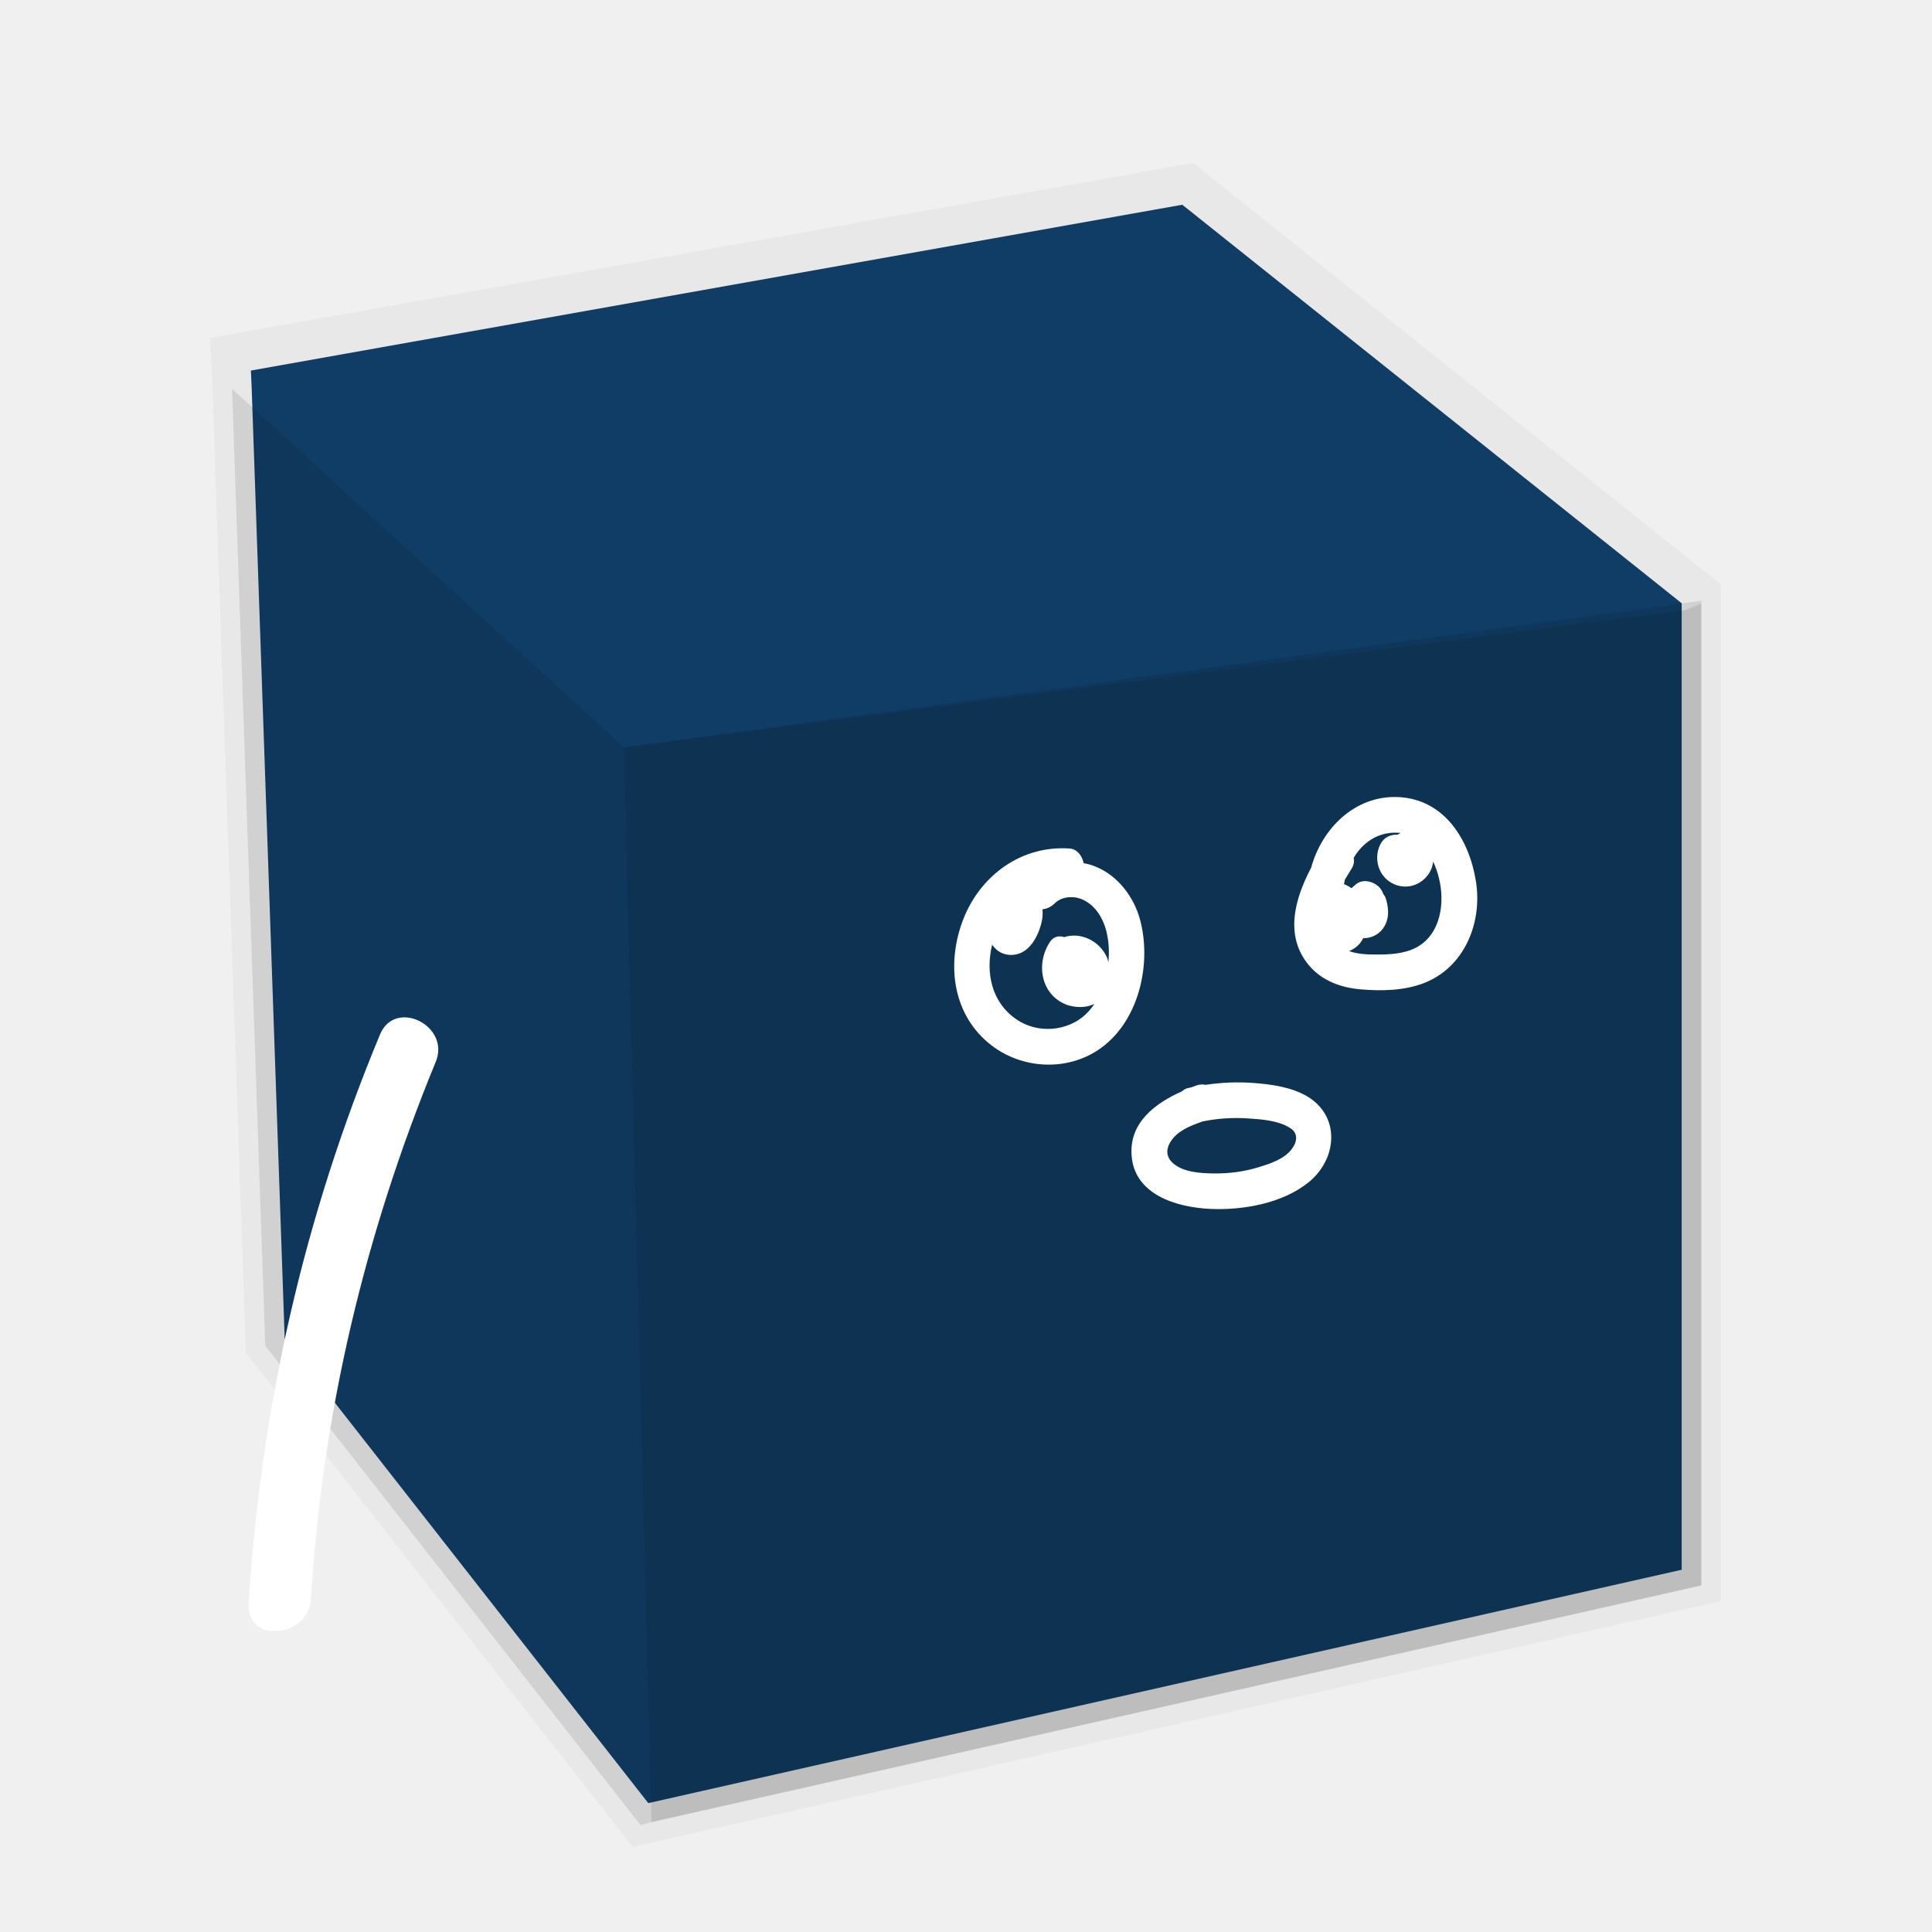
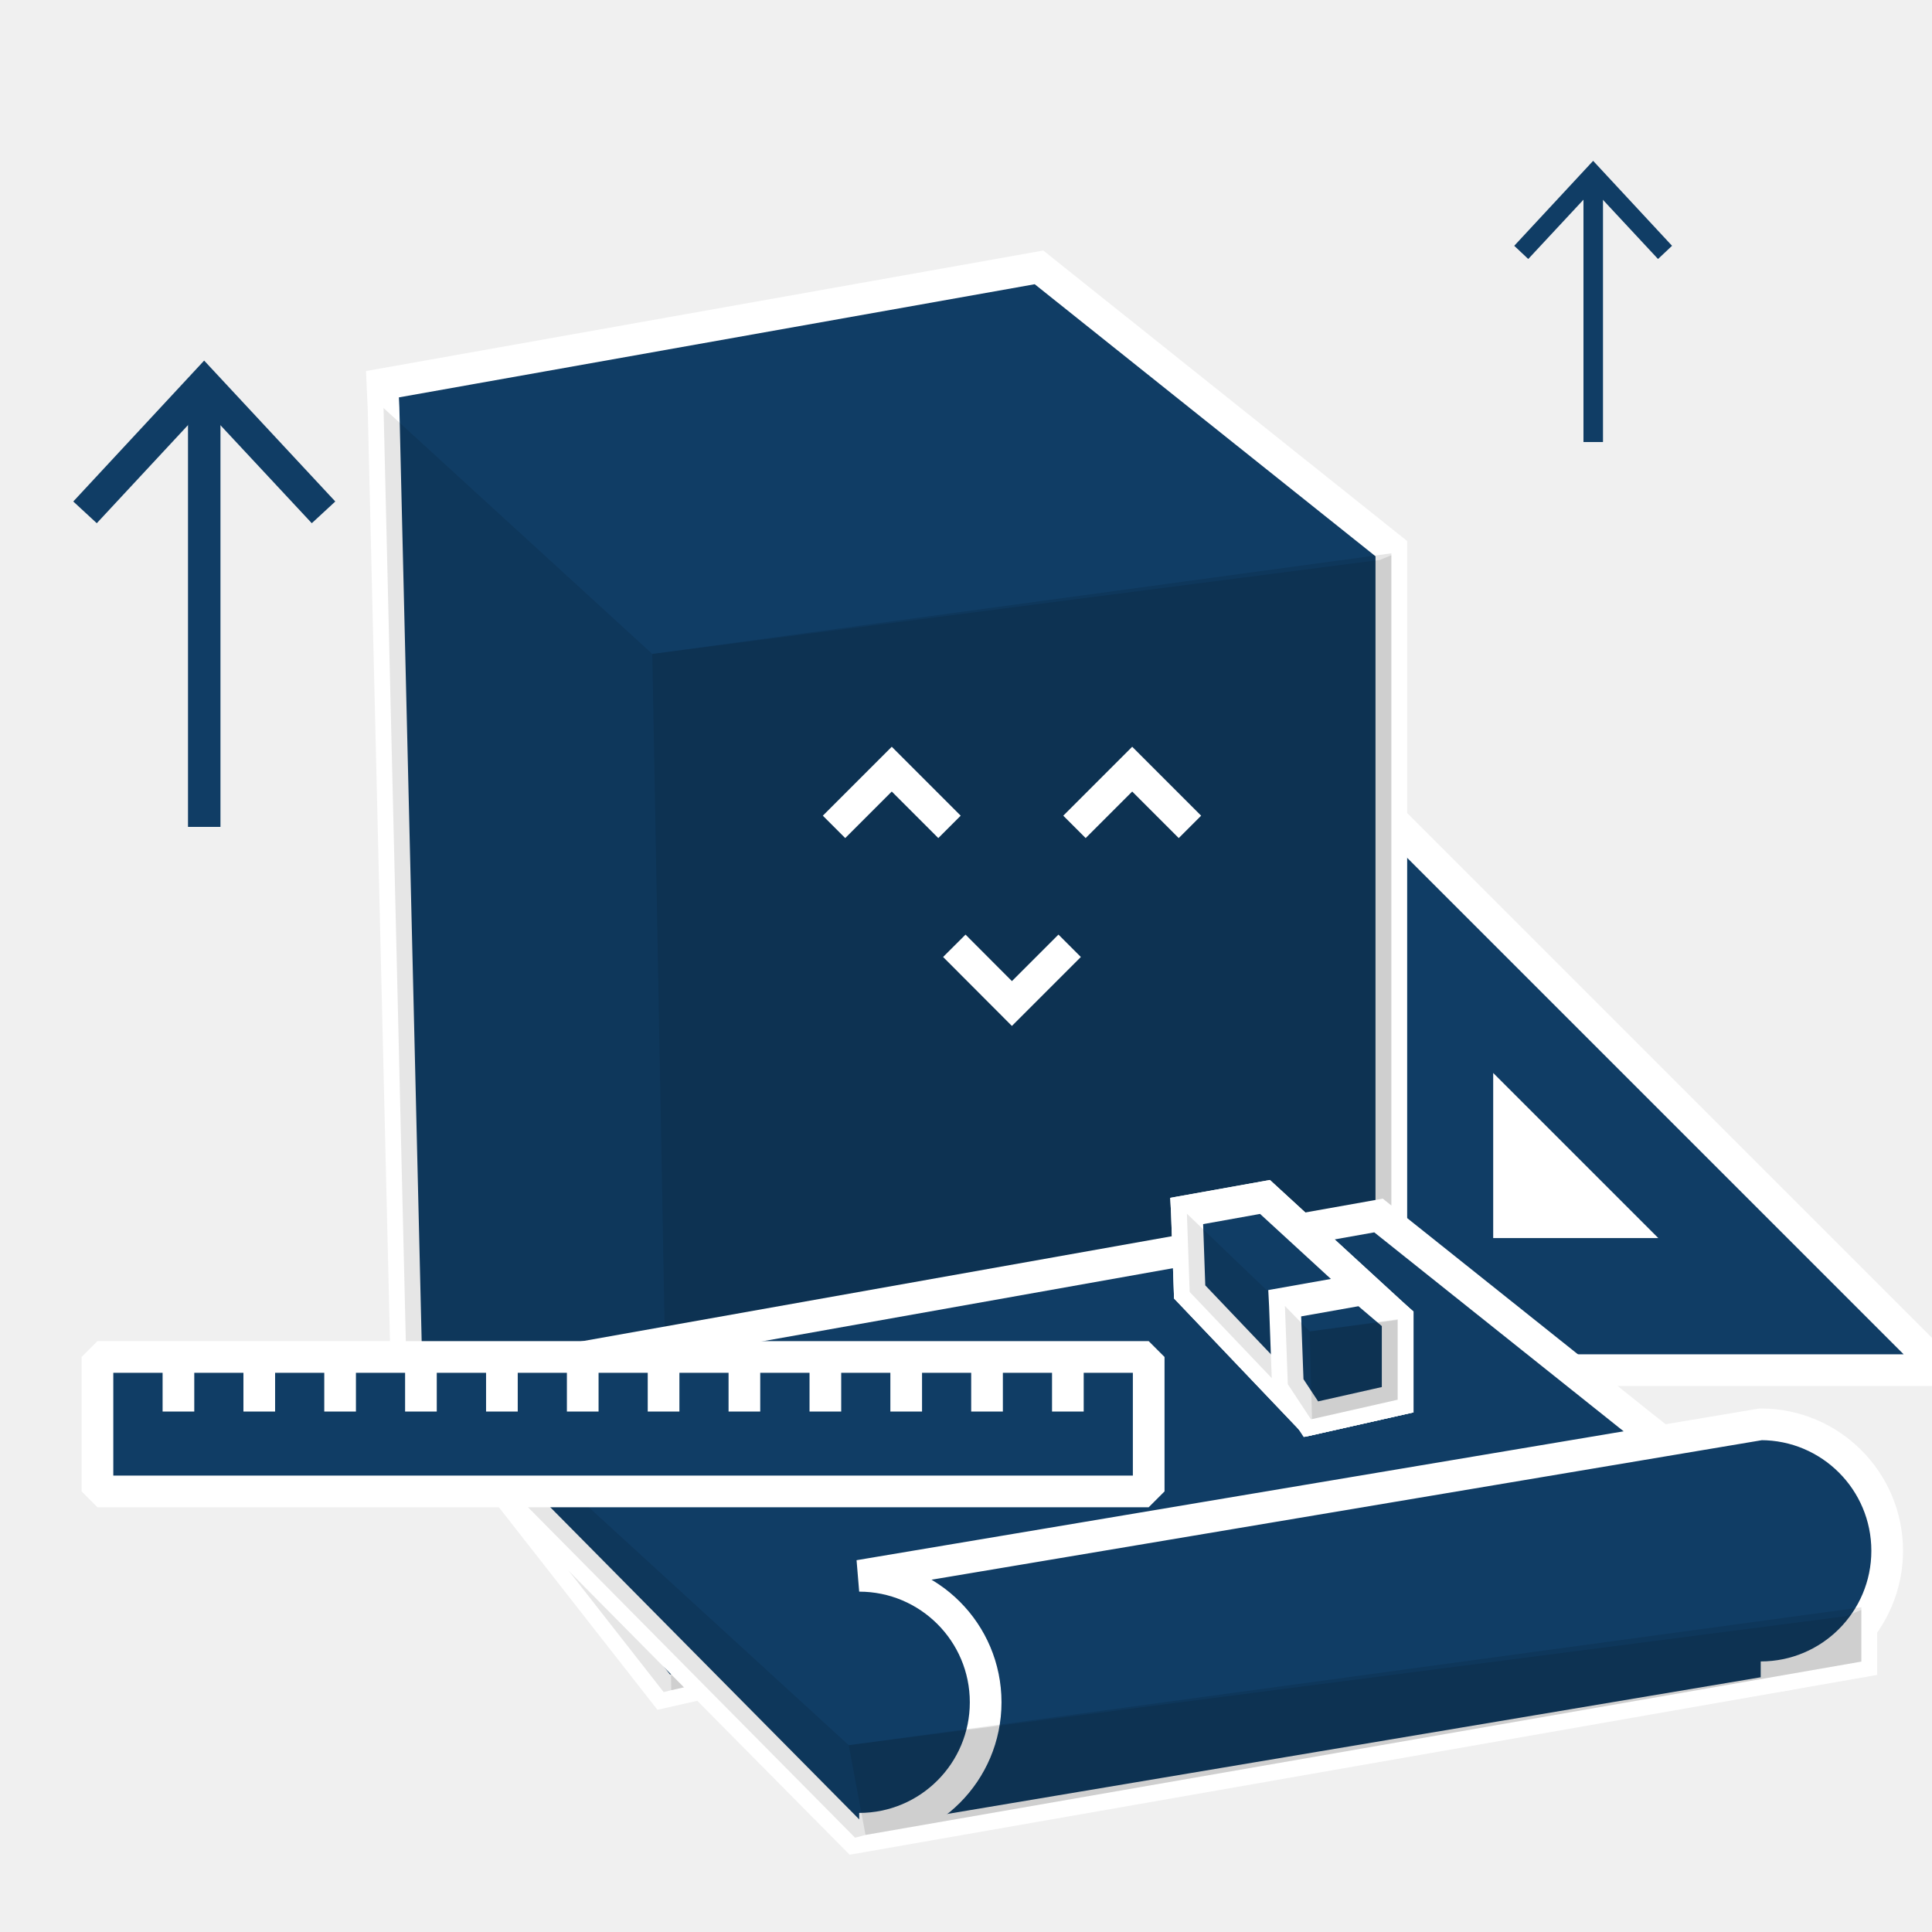
- <svg xmlns="http://www.w3.org/2000/svg" version="1.1" id="_x37_8bf026f-5d34-4e97-88cf-29aa2cfb8006" x="0px" y="0px" viewBox="244 41.3 1133.9 1133.9" style="enable-background:new 244 41.3 1133.9 1133.9;" xml:space="preserve">
+ <svg xmlns="http://www.w3.org/2000/svg" version="1.1" id="_x37_8bf026f-5d34-4e97-88cf-29aa2cfb8006" x="0px" y="0px" viewBox="339 -348.5 1405.4 1405.4" style="enable-background:new 339 -348.5 1405.4 1405.4;" xml:space="preserve">
  <style type="text/css">
- 	.st0{fill:#103D65;stroke:#E8E8E8;stroke-width:23.039;stroke-miterlimit:10;}
- 	.st1{opacity:0.1;enable-background:new    ;}
- 	.st2{fill:#FFFFFF;}
+ 	.st0{fill:#103D65;stroke:#FFFFFF;stroke-width:23.039;stroke-linejoin:bevel;stroke-miterlimit:10;}
+ 	.st1{fill:#FFFFFF;}
+ 	.st2{fill:#103D65;stroke:#FFFFFF;stroke-width:23.039;stroke-miterlimit:10;}
+ 	.st3{opacity:0.1;enable-background:new    ;}
+ 	.st4{fill:none;}
+ 	.st5{fill:#103D65;}
+ 	.st6{fill:none;stroke:#FFFFFF;stroke-width:23.039;stroke-miterlimit:10;}
+ 	.st7{fill:none;stroke:#FFFFFF;stroke-width:23.039;stroke-linejoin:bevel;stroke-miterlimit:10;}
</style>
  <g>
-     <polygon class="st0" points="1242.5,389.8 1242.5,971.8 619.9,1112.4 399.7,831.1 380.2,269.5 379.3,249.2 941,149.2  " />
-     <polygon class="st1" points="1242.5,393.9 1242.5,971.8 626.4,1110.7 619.9,1112.4 399.7,831.1 380.2,269.5 610.2,480  " />
-     <polygon class="st1" points="1242.5,395.5 1242.5,971.8 626.4,1110.7 610.2,480 1232.8,399.5  " />
+     <polygon class="st0" points="1329.1,225.7 1329.1,648.2 1751.6,648.2  " />
+     <polygon class="st1" points="1425.2,432 1425.2,552.1 1545.3,552.1  " />
  </g>
-   <path class="st2" d="M467.1,648.3c-44.7,107.3-69.9,218.6-77.2,334.1c-1.6,23.6,35,20.3,36.6-2.4c6.5-108.9,31.7-214.6,73.2-315.4  C508.6,643.4,476.1,627.1,467.1,648.3z" />
-   <path class="st2" d="M913.2,581.4c-3.5-13.4-13-26.1-26-31.4c-2.4-1-4.8-1.7-7.2-2.1c-0.8-4.2-3.8-8.3-8.2-8.6  c-28.1-2-52.3,15.6-62.4,41.4c-9.8,25.1-6.9,54.5,14.6,72.6c19.3,16.3,48.8,17.5,68.6,1.2C913,637.8,919.7,606.2,913.2,581.4z   M894.5,606c-0.2-0.8-0.4-1.7-0.7-2.5c-4.1-9.8-15.4-15.4-25.2-12.2c-2.4-0.8-5.7-0.8-8.1,2.4c-8.9,13-5.7,31.7,9.8,37.4  c5.2,1.7,11.2,1.8,16-0.6c-1.4,2.1-3,4.1-4.8,5.8c-10.7,10.5-28.6,11.8-40.9,3.3c-14.7-10-18.3-27.5-14.3-43.9c0.6,1,1.5,2,2.5,2.9  c4.8,4.2,12,4.1,17,0.4c3.9-2.8,6.6-7.6,8.2-12c1.4-3.9,2.3-8,1.8-12c2.6-0.3,5.2-1.5,7.2-3.5c4.3-4.3,11.6-4.6,16.9-2  c7,3.4,11.3,10.4,13.3,17.8C894.7,593.1,895.2,599.6,894.5,606z" />
-   <path class="st2" d="M1110.3,559c-3.8-24.8-18.6-48.8-45.9-49.9c-25.3-1-44.6,18.5-50.9,41.5c-9.5,18-15.8,39.8-1.4,57.1  c7.7,9.3,19.2,13.4,31,14.3c12,1,24.9,0.7,36.3-3.6C1103.3,609.3,1114,583.3,1110.3,559z M1075.4,597.3c-7.4,4-16.6,4.3-24.9,4.2  c-4.7,0-10-0.3-14.7-2c2.5-1,4.8-2.6,6.6-4.9c0.7-0.9,1.2-1.8,1.7-2.7c4.1,0.1,8.2-1.6,11-4.9c4.4-5.4,4.2-11.9,2.3-18.2  c-0.3-1.1-0.9-2-1.6-2.9c-0.3-1-0.8-1.9-1.4-2.8c-3.1-4.2-10.1-6.5-14.6-2.8c-0.9,0.7-1.7,1.5-2.6,2.3c-1.4-1-2.9-1.8-4.4-2.4  c0.2-0.9,0.3-1.7,0.5-2.6c1.4-2.3,2.8-4.6,4.2-6.9c1.1-1.8,1.4-4,1-6c4.3-7.1,10.8-12.7,19.6-14.3c2.9-0.5,5.5-0.5,8-0.2  c-0.7,0.3-1.3,0.6-1.9,1c-4.1-0.3-8.2,1.7-10.1,5.7c-2.9,5.8-2.3,13,1.6,18.2c4.4,5.8,12.2,8.1,19,5.4c5.7-2.3,9.9-7.6,10.4-13.6  c1.4,3,2.5,6.1,3.3,9.3C1092.2,570.6,1089.8,589.5,1075.4,597.3z" />
-   <path class="st2" d="M1011.1,684.7c-9.2-5.4-20.9-7-31.4-7.8c-9.6-0.7-18.9-0.3-28.2,1.1c-1.7-0.4-3.6-0.3-5.7,0.5  c-0.9,0.3-1.8,0.7-2.7,1c-0.6,0.1-1.3,0.3-1.9,0.4c-1.4,0.3-2.5,1-3.5,1.9c-15.5,6.9-30.7,18.1-29.6,37.1  c1.3,23.6,26.5,31,46.1,31.9c19.2,0.9,42.5-3.2,57.8-15.6C1028.8,721.7,1031,696.5,1011.1,684.7z M1002.5,715.2  c-4.3,6.2-12.8,9-19.7,11.1c-8.6,2.7-17.6,3.8-26.6,3.7c-7.6-0.1-17.5-0.7-23.5-5.8c-5-4.2-4.4-9.6-0.5-14.5  c4.2-5.3,11.1-7.9,17.5-10.2c8.7-1.8,17.9-2.4,26.7-1.8c7.8,0.5,17.9,1.2,24.7,5.6C1005.8,706.1,1005.5,711,1002.5,715.2z" />
+   <g>
+     <g>
+       <polygon class="st2" points="1351.1,50.6 1351.1,762.9 821.8,882.4 634.6,643.3 618,-51.7 617.2,-69 1094.8,-154   " />
+       <polygon class="st3" points="1351.1,54 1351.1,762.9 827.3,881 821.8,882.4 634.6,643.3 618,-51.7 813.5,127.2   " />
+       <polygon class="st3" points="1351.1,55.4 1351.1,762.9 827.3,881 813.5,127.2 1342.8,58.8   " />
+     </g>
+   </g>
+   <g>
+     <g>
+       <line class="st4" x1="487.7" y1="-86.2" x2="487.7" y2="253" />
+       <rect x="475.9" y="-70.4" class="st5" width="23.4" height="323.4" />
+     </g>
+     <g>
+       <g>
+         <line class="st4" x1="487.7" y1="-60.9" x2="487.7" y2="253" />
+         <rect x="475.9" y="-60.9" class="st5" width="23.4" height="313.9" />
+       </g>
+       <g>
+         <g>
+           <polygon class="st5" points="392.3,16.3 409.4,32.1 487.5,-51.9 565.8,32.1 582.9,16.3 487.5,-86.2     " />
+         </g>
+       </g>
+     </g>
+   </g>
+   <g>
+     <g>
+       <line class="st4" x1="1497.9" y1="-231.5" x2="1497.9" y2="-27" />
+       <rect x="1490.9" y="-221.9" class="st5" width="14.1" height="194.9" />
+     </g>
+     <g>
+       <g>
+         <line class="st4" x1="1497.9" y1="-216.2" x2="1497.9" y2="-27" />
+         <rect x="1490.9" y="-216.2" class="st5" width="14.1" height="189.2" />
+       </g>
+       <g>
+         <g>
+           <polygon class="st5" points="1440.5,-169.7 1450.7,-160.1 1497.9,-210.8 1545.1,-160.1 1555.3,-169.7 1497.9,-231.5     " />
+         </g>
+       </g>
+     </g>
+   </g>
+   <g>
+     <g>
+       <polyline class="st6" points="945.7,253 987.7,211 1029.7,253   " />
+       <polyline class="st6" points="1120.6,253 1162.6,211 1204.6,253   " />
+     </g>
+     <polyline class="st6" points="1117.1,339.5 1075.1,381.5 1033.2,339.5  " />
+   </g>
+   <g>
+     <g>
+       <polygon class="st2" points="1693,815.9 1693,860.2 961,988.3 711.2,735.9 688.5,675.8 687.5,652.2 1341.8,535.7   " />
+       <path class="st2" d="M1619.8,871.6c50.8,0,92-41.2,92-92s-41.2-92-92-92L964,797.8c50.8,0,92,41.2,92,92c0,50.8-41.2,92-92,92" />
+       <polygon class="st3" points="1693,820.7 1693,860.2 968.6,986.3 961,988.3 711.2,735.9 688.5,675.8 956.4,921   " />
+       <polygon class="st3" points="1693,822.6 1693,860.2 968.6,986.3 956.4,921 1681.7,827.2   " />
+     </g>
+     <g>
+       <g>
+         <g>
+           <polygon class="st2" points="1355.7,610.8 1355.7,669.7 1292.6,683.9 1204.4,591.3 1202.4,534.4 1202.3,532.4 1259.2,522.2           " />
+           <polygon class="st3" points="1355.7,611.2 1355.7,669.7 1293.4,683.8 1292.6,683.9 1204.4,591.3 1202.4,534.4 1291.7,620           " />
+           <polygon class="st3" points="1355.7,611.4 1355.7,669.7 1293.4,683.8 1291.7,620 1354.8,611.8     " />
+         </g>
+       </g>
+       <g>
+         <g>
+           <polygon class="st2" points="1355.7,610.8 1355.7,669.7 1292.6,683.9 1204.4,591.3 1202.4,534.4 1202.3,532.4 1259.2,522.2           " />
+           <polygon class="st3" points="1355.7,611.2 1355.7,669.7 1293.4,683.8 1292.6,683.9 1204.4,591.3 1202.4,534.4 1291.7,620           " />
+           <polygon class="st3" points="1355.7,611.4 1355.7,669.7 1293.4,683.8 1291.7,620 1354.8,611.8     " />
+         </g>
+       </g>
+       <g>
+         <g>
+           <polygon class="st2" points="1355.7,610.8 1355.7,669.7 1292.6,683.9 1275.8,658.4 1273.7,601.5 1273.6,599.5 1330.5,589.4           " />
+           <polygon class="st3" points="1355.7,611.2 1355.7,669.7 1293.4,683.8 1292.6,683.9 1275.8,658.4 1273.7,601.5 1291.7,620           " />
+           <polygon class="st3" points="1355.7,611.4 1355.7,669.7 1293.4,683.8 1291.7,620 1354.8,611.8     " />
+         </g>
+       </g>
+     </g>
+   </g>
+   <g>
+     <rect x="409.9" y="638.6" class="st0" width="764.7" height="97.8" />
+     <g>
+       <line class="st7" x1="1115.8" y1="638.6" x2="1115.8" y2="678.3" />
+       <line class="st7" x1="1057" y1="638.6" x2="1057" y2="678.3" />
+       <line class="st7" x1="998.2" y1="638.6" x2="998.2" y2="678.3" />
+       <line class="st7" x1="939.4" y1="638.6" x2="939.4" y2="678.3" />
+       <line class="st7" x1="880.5" y1="638.6" x2="880.5" y2="678.3" />
+       <line class="st7" x1="821.7" y1="638.6" x2="821.7" y2="678.3" />
+       <line class="st7" x1="762.9" y1="638.6" x2="762.9" y2="678.3" />
+       <line class="st7" x1="704.1" y1="638.6" x2="704.1" y2="678.3" />
+       <line class="st7" x1="645.2" y1="638.6" x2="645.2" y2="678.3" />
+       <line class="st7" x1="586.4" y1="638.6" x2="586.4" y2="678.3" />
+       <line class="st7" x1="527.6" y1="638.6" x2="527.6" y2="678.3" />
+       <line class="st7" x1="468.8" y1="638.6" x2="468.8" y2="678.3" />
+     </g>
+   </g>
</svg>
